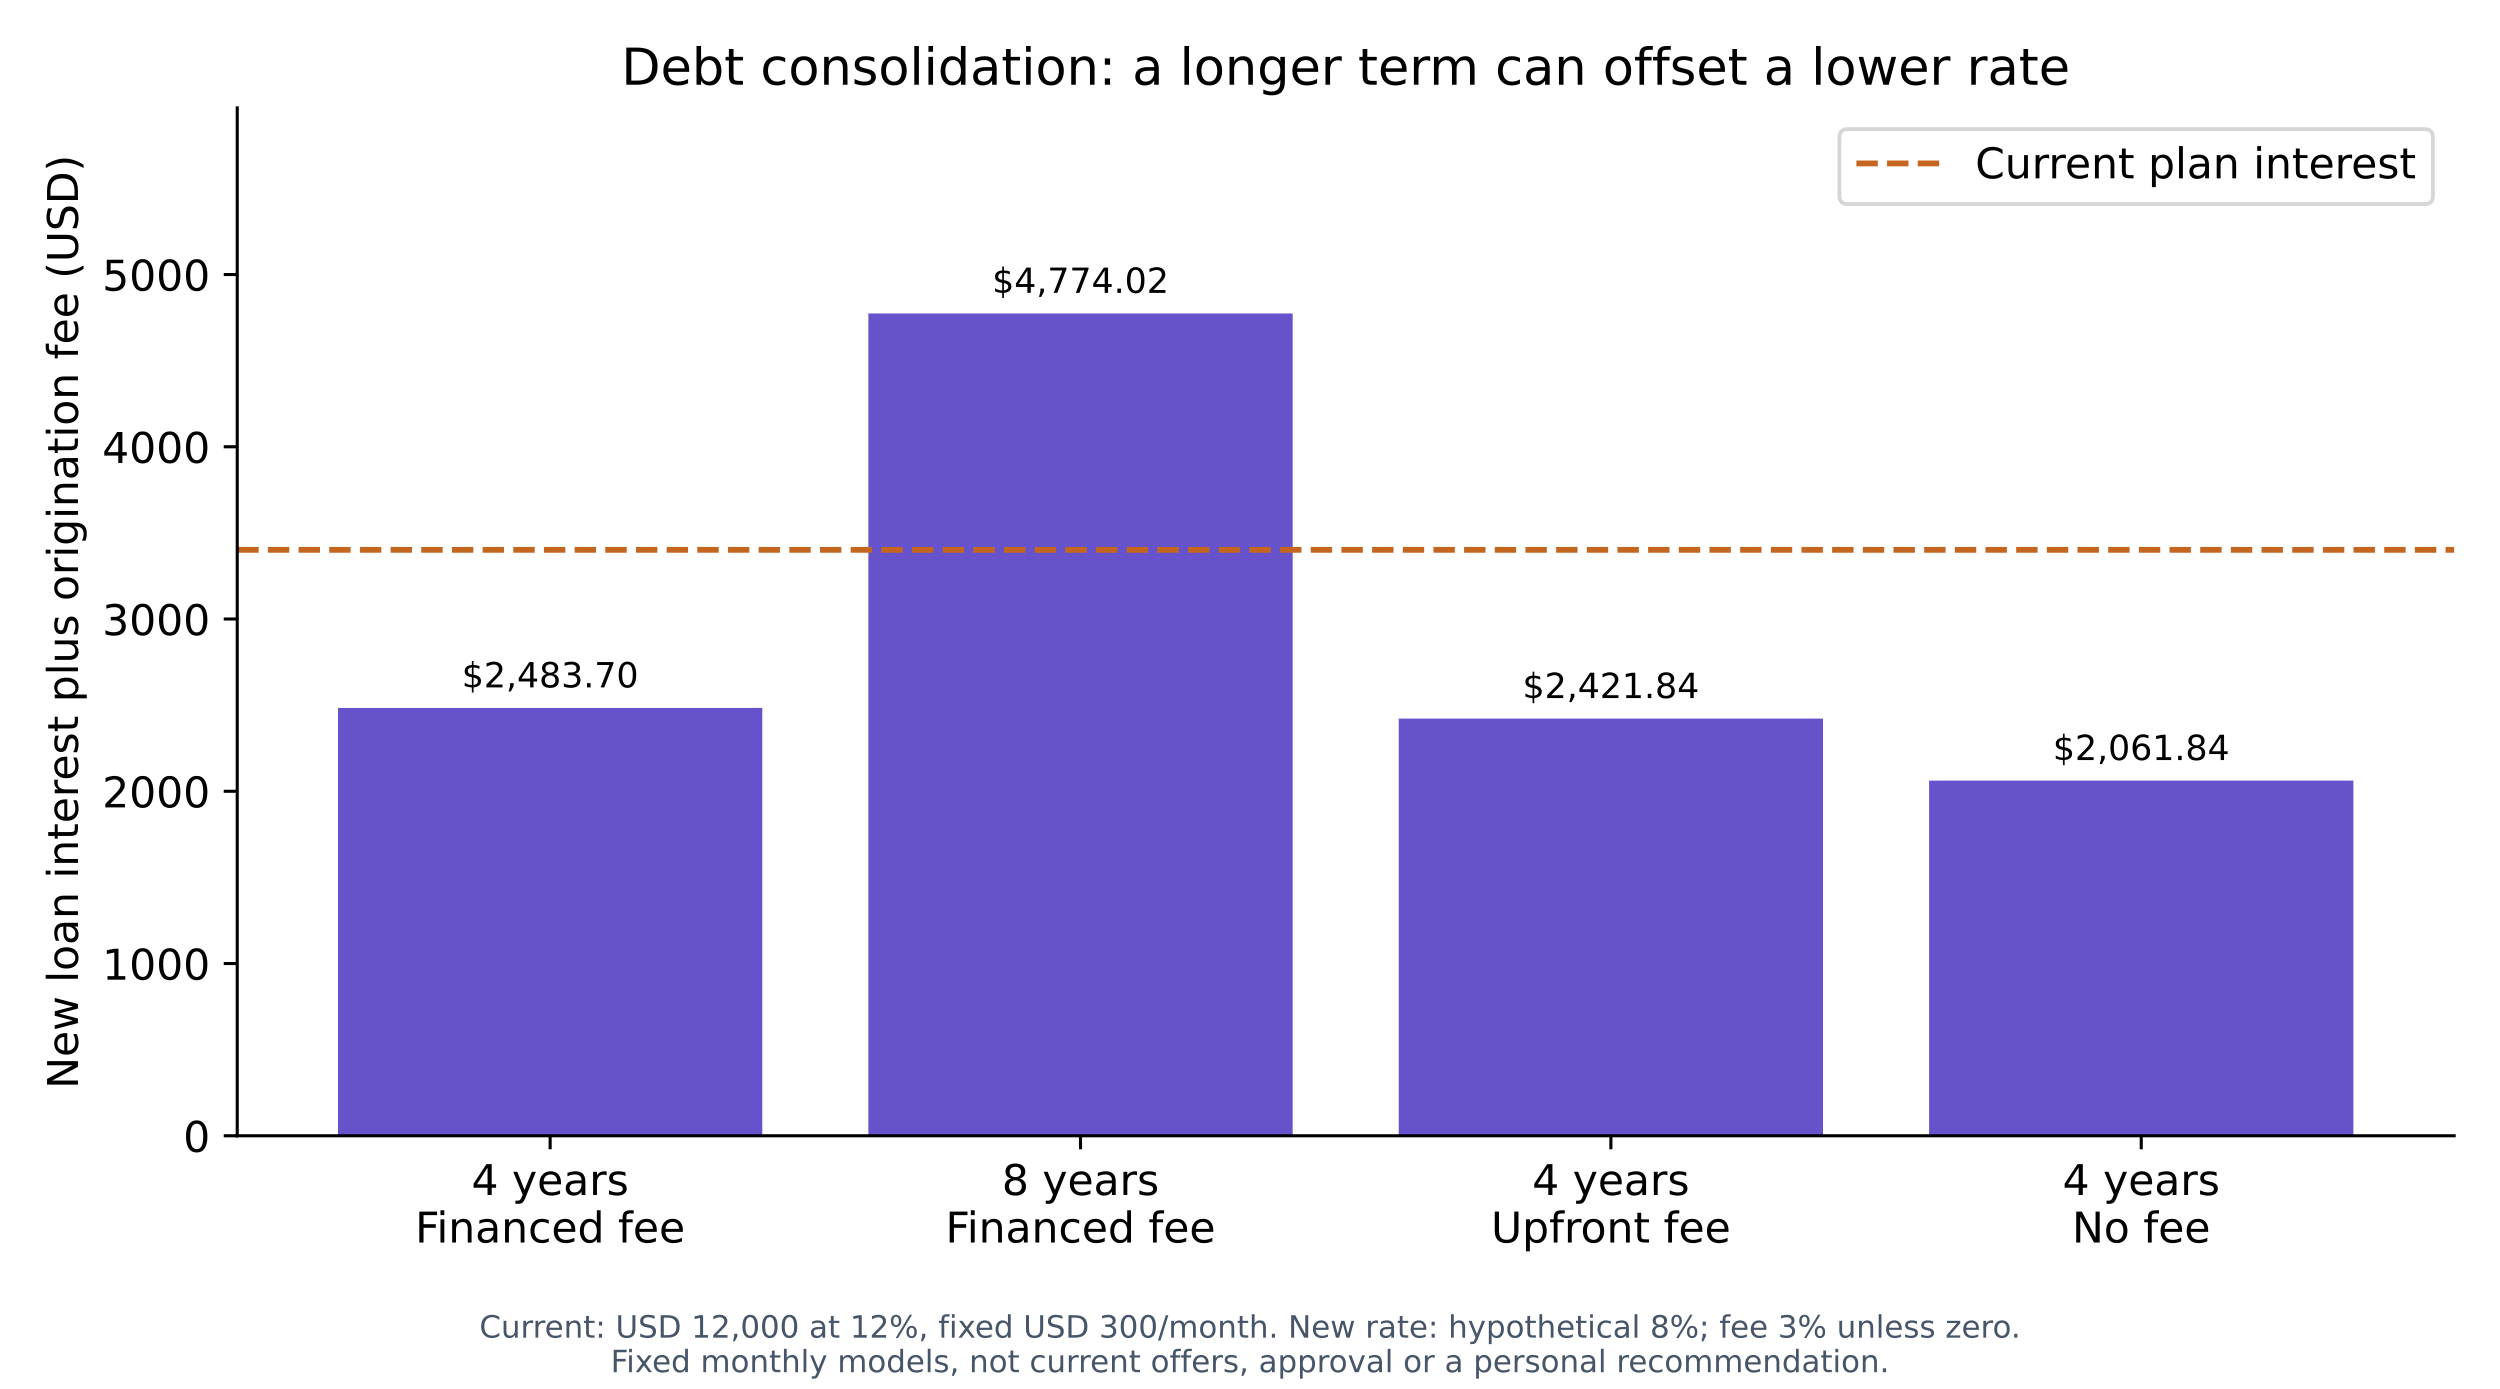
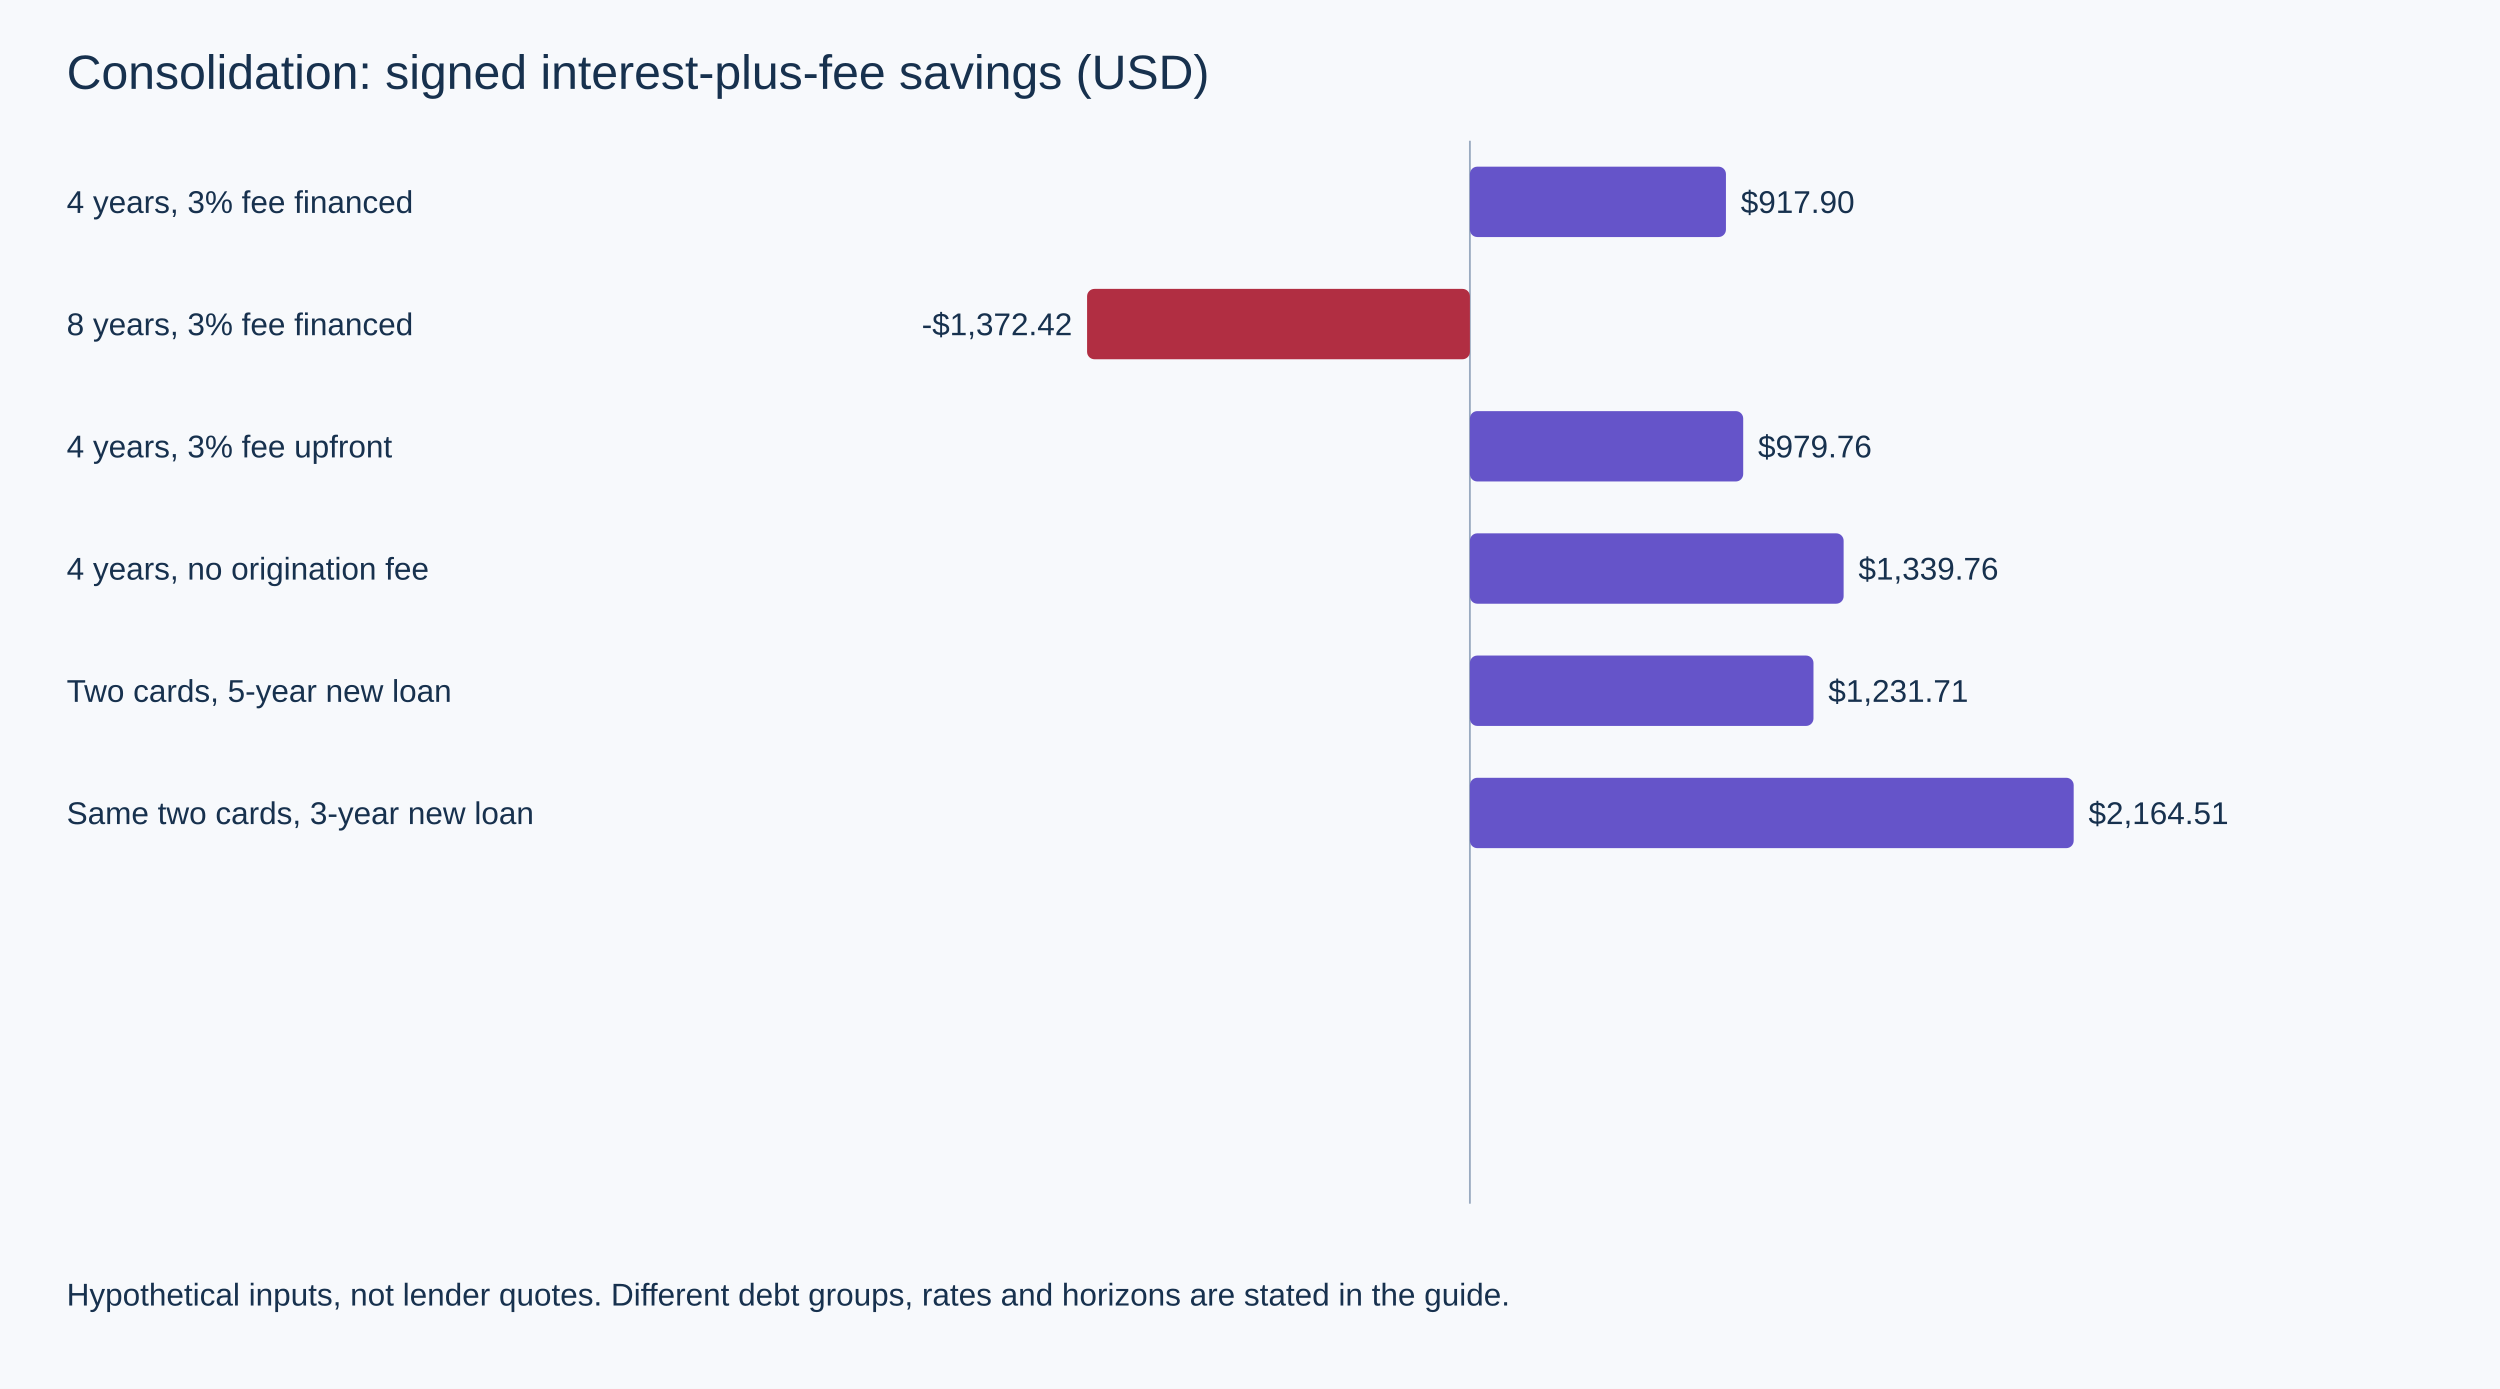
- <svg xmlns="http://www.w3.org/2000/svg" xmlns:xlink="http://www.w3.org/1999/xlink" width="648pt" height="360pt" viewBox="0 0 648 360" version="1.1">
-   <defs>
-     <style type="text/css">*{stroke-linejoin: round; stroke-linecap: butt}</style>
-   </defs>
-   <g id="figure_1">
-     <g id="patch_1">
-       <path d="M 0 360  L 648 360  L 648 0  L 0 0  z " style="fill: #ffffff" />
-     </g>
-     <g id="axes_1">
-       <g id="patch_2">
-         <path d="M 61.49 294.392  L 636.12 294.392  L 636.12 27.96  L 61.49 27.96  z " style="fill: #ffffff" />
-       </g>
-       <g id="patch_3">
-         <path d="M 87.61 294.392  L 197.587 294.392  L 197.587 183.502  L 87.61 183.502  z " clip-path="url(#p3c4f1afa51)" style="fill: #6653cc" />
-       </g>
-       <g id="patch_4">
-         <path d="M 225.081 294.392  L 335.058 294.392  L 335.058 81.246  L 225.081 81.246  z " clip-path="url(#p3c4f1afa51)" style="fill: #6653cc" />
-       </g>
-       <g id="patch_5">
-         <path d="M 362.552 294.392  L 472.529 294.392  L 472.529 186.264  L 362.552 186.264  z " clip-path="url(#p3c4f1afa51)" style="fill: #6653cc" />
-       </g>
-       <g id="patch_6">
-         <path d="M 500.023 294.392  L 610 294.392  L 610 202.337  L 500.023 202.337  z " clip-path="url(#p3c4f1afa51)" style="fill: #6653cc" />
-       </g>
-       <g id="matplotlib.axis_1">
-         <g id="xtick_1">
-           <g id="line2d_1">
-             <defs>
-               <path id="m81c487570c" d="M 0 0  L 0 3.5  " style="stroke: #000000; stroke-width: 0.8" />
-             </defs>
-             <g>
-               <use xlink:href="#m81c487570c" x="142.598" y="294.392" style="stroke: #000000; stroke-width: 0.8" />
-             </g>
-           </g>
-           <g id="text_1">
-             <text style="font-size: 11px; font-family: 'DejaVu Sans'" transform="translate(122.2145 309.7503)">4 years</text>
-             <text style="font-size: 11px; font-family: 'DejaVu Sans'" transform="translate(107.6112 322.0679)">Financed fee</text>
-           </g>
-         </g>
-         <g id="xtick_2">
-           <g id="line2d_2">
-             <g>
-               <use xlink:href="#m81c487570c" x="280.069" y="294.392" style="stroke: #000000; stroke-width: 0.8" />
-             </g>
-           </g>
-           <g id="text_2">
-             <text style="font-size: 11px; font-family: 'DejaVu Sans'" transform="translate(259.6858 309.7503)">8 years</text>
-             <text style="font-size: 11px; font-family: 'DejaVu Sans'" transform="translate(245.0825 322.0679)">Financed fee</text>
-           </g>
-         </g>
-         <g id="xtick_3">
-           <g id="line2d_3">
-             <g>
-               <use xlink:href="#m81c487570c" x="417.541" y="294.392" style="stroke: #000000; stroke-width: 0.8" />
-             </g>
-           </g>
-           <g id="text_3">
-             <text style="font-size: 11px; font-family: 'DejaVu Sans'" transform="translate(397.1571 309.7503)">4 years</text>
-             <text style="font-size: 11px; font-family: 'DejaVu Sans'" transform="translate(386.4906 322.0679)">Upfront fee</text>
-           </g>
-         </g>
-         <g id="xtick_4">
-           <g id="line2d_4">
-             <g>
-               <use xlink:href="#m81c487570c" x="555.012" y="294.392" style="stroke: #000000; stroke-width: 0.8" />
-             </g>
-           </g>
-           <g id="text_4">
-             <text style="font-size: 11px; font-family: 'DejaVu Sans'" transform="translate(534.6284 309.7503)">4 years</text>
-             <text style="font-size: 11px; font-family: 'DejaVu Sans'" transform="translate(537.0794 322.0679)">No fee</text>
-           </g>
-         </g>
-       </g>
-       <g id="matplotlib.axis_2">
-         <g id="ytick_1">
-           <g id="line2d_5">
-             <defs>
-               <path id="me936e50863" d="M 0 0  L -3.5 0  " style="stroke: #000000; stroke-width: 0.8" />
-             </defs>
-             <g>
-               <use xlink:href="#me936e50863" x="61.49" y="294.392" style="stroke: #000000; stroke-width: 0.8" />
-             </g>
-           </g>
-           <g id="text_5">
-             <text style="font-size: 11px; font-family: 'DejaVu Sans'; text-anchor: end" x="54.49" y="298.571" transform="rotate(-0 54.49 298.5711)">0</text>
-           </g>
-         </g>
-         <g id="ytick_2">
-           <g id="line2d_6">
-             <g>
-               <use xlink:href="#me936e50863" x="61.49" y="249.745" style="stroke: #000000; stroke-width: 0.8" />
-             </g>
-           </g>
-           <g id="text_6">
-             <text style="font-size: 11px; font-family: 'DejaVu Sans'; text-anchor: end" x="54.49" y="253.924" transform="rotate(-0 54.49 253.9241)">1000</text>
-           </g>
-         </g>
-         <g id="ytick_3">
-           <g id="line2d_7">
-             <g>
-               <use xlink:href="#me936e50863" x="61.49" y="205.098" style="stroke: #000000; stroke-width: 0.8" />
-             </g>
-           </g>
-           <g id="text_7">
-             <text style="font-size: 11px; font-family: 'DejaVu Sans'; text-anchor: end" x="54.49" y="209.277" transform="rotate(-0 54.49 209.2771)">2000</text>
-           </g>
-         </g>
-         <g id="ytick_4">
-           <g id="line2d_8">
-             <g>
-               <use xlink:href="#me936e50863" x="61.49" y="160.451" style="stroke: #000000; stroke-width: 0.8" />
-             </g>
-           </g>
-           <g id="text_8">
-             <text style="font-size: 11px; font-family: 'DejaVu Sans'; text-anchor: end" x="54.49" y="164.63" transform="rotate(-0 54.49 164.6301)">3000</text>
-           </g>
-         </g>
-         <g id="ytick_5">
-           <g id="line2d_9">
-             <g>
-               <use xlink:href="#me936e50863" x="61.49" y="115.804" style="stroke: #000000; stroke-width: 0.8" />
-             </g>
-           </g>
-           <g id="text_9">
-             <text style="font-size: 11px; font-family: 'DejaVu Sans'; text-anchor: end" x="54.49" y="119.983" transform="rotate(-0 54.49 119.9831)">4000</text>
-           </g>
-         </g>
-         <g id="ytick_6">
-           <g id="line2d_10">
-             <g>
-               <use xlink:href="#me936e50863" x="61.49" y="71.157" style="stroke: #000000; stroke-width: 0.8" />
-             </g>
-           </g>
-           <g id="text_10">
-             <text style="font-size: 11px; font-family: 'DejaVu Sans'; text-anchor: end" x="54.49" y="75.336" transform="rotate(-0 54.49 75.33613)">5000</text>
-           </g>
-         </g>
-         <g id="text_11">
-           <text style="font-size: 11px; font-family: 'DejaVu Sans'; text-anchor: middle" x="20.207" y="161.176" transform="rotate(-90 20.20734 161.176)">New loan interest plus origination fee (USD)</text>
-         </g>
-       </g>
-       <g id="line2d_11">
-         <path d="M 61.49 142.521  L 636.12 142.521  " clip-path="url(#p3c4f1afa51)" style="fill: none; stroke-dasharray: 5.55,2.4; stroke-dashoffset: 0; stroke: #c46620; stroke-width: 1.5" />
-       </g>
-       <g id="patch_7">
-         <path d="M 61.49 294.392  L 61.49 27.96  " style="fill: none; stroke: #000000; stroke-width: 0.8; stroke-linejoin: miter; stroke-linecap: square" />
-       </g>
-       <g id="patch_8">
-         <path d="M 61.49 294.392  L 636.12 294.392  " style="fill: none; stroke: #000000; stroke-width: 0.8; stroke-linejoin: miter; stroke-linecap: square" />
-       </g>
-       <g id="text_12">
-         <text style="font-size: 9px; font-family: 'DejaVu Sans'; text-anchor: middle" x="142.598" y="178.174" transform="rotate(-0 142.5981 178.1737)">$2,483.70</text>
-       </g>
-       <g id="text_13">
-         <text style="font-size: 9px; font-family: 'DejaVu Sans'; text-anchor: middle" x="280.069" y="75.918" transform="rotate(-0 280.0694 75.91776)">$4,774.02</text>
-       </g>
-       <g id="text_14">
-         <text style="font-size: 9px; font-family: 'DejaVu Sans'; text-anchor: middle" x="417.541" y="180.935" transform="rotate(-0 417.5406 180.9353)">$2,421.84</text>
-       </g>
-       <g id="text_15">
-         <text style="font-size: 9px; font-family: 'DejaVu Sans'; text-anchor: middle" x="555.012" y="197.008" transform="rotate(-0 555.0119 197.0082)">$2,061.84</text>
-       </g>
-       <g id="text_16">
-         <text style="font-size: 13.2px; font-family: 'DejaVu Sans'; text-anchor: middle" x="348.805" y="21.96" transform="rotate(-0 348.805 21.96)">Debt consolidation: a longer term can offset a lower rate</text>
-       </g>
-       <g id="legend_1">
-         <g id="patch_9">
-           <path d="M 478.975 52.906  L 628.42 52.906  Q 630.62 52.906 630.62 50.706  L 630.62 35.66  Q 630.62 33.46 628.42 33.46  L 478.975 33.46  Q 476.775 33.46 476.775 35.66  L 476.775 50.706  Q 476.775 52.906 478.975 52.906  z " style="fill: #ffffff; opacity: 0.8; stroke: #cccccc; stroke-linejoin: miter" />
-         </g>
-         <g id="line2d_12">
-           <path d="M 481.175 42.368  L 492.175 42.368  L 503.175 42.368  " style="fill: none; stroke-dasharray: 5.55,2.4; stroke-dashoffset: 0; stroke: #c46620; stroke-width: 1.5" />
-         </g>
-         <g id="text_17">
-           <text style="font-size: 11px; font-family: 'DejaVu Sans'; text-anchor: start" x="511.975" y="46.218" transform="rotate(-0 511.9747 46.21828)">Current plan interest</text>
-         </g>
-       </g>
-     </g>
-     <g id="text_18">
-       <text style="font-size: 8px; font-family: 'DejaVu Sans'; fill: #475569" transform="translate(124.2575 346.7217)">Current: USD 12,000 at 12%, fixed USD 300/month. New rate: hypothetical 8%; fee 3% unless zero.</text>
-       <text style="font-size: 8px; font-family: 'DejaVu Sans'; fill: #475569" transform="translate(158.295 355.68)">Fixed monthly models, not current offers, approval or a personal recommendation.</text>
-     </g>
+ <svg xmlns="http://www.w3.org/2000/svg" width="1350" height="750" viewBox="0 0 1350 750" role="img" aria-labelledby="title desc">
+   <rect width="1350" height="750" fill="#f7f9fc" />
+   <g font-family="Arial,sans-serif" fill="#17314e">
+     <text x="36" y="48" font-size="26">Consolidation: signed interest-plus-fee savings (USD)</text>
+     <line x1="793.75" x2="793.75" y1="76" y2="650" stroke="#9aabc0" />
+     <text x="36" y="115" font-size="17">4 years, 3% fee financed</text>
+     <rect x="793.75" y="90" width="138.26" height="38" rx="4" fill="#6554c9" />
+     <text x="940.01" y="115" text-anchor="start" font-size="17">$917.90</text>
+     <text x="36" y="181" font-size="17">8 years, 3% fee financed</text>
+     <rect x="587.02" y="156" width="206.73" height="38" rx="4" fill="#b12e42" />
+     <text x="579.02" y="181" text-anchor="end" font-size="17">-$1,372.42</text>
+     <text x="36" y="247" font-size="17">4 years, 3% fee upfront</text>
+     <rect x="793.75" y="222" width="147.58" height="38" rx="4" fill="#6554c9" />
+     <text x="949.33" y="247" text-anchor="start" font-size="17">$979.76</text>
+     <text x="36" y="313" font-size="17">4 years, no origination fee</text>
+     <rect x="793.75" y="288" width="201.81" height="38" rx="4" fill="#6554c9" />
+     <text x="1003.56" y="313" text-anchor="start" font-size="17">$1,339.76</text>
+     <text x="36" y="379" font-size="17">Two cards, 5-year new loan</text>
+     <rect x="793.75" y="354" width="185.53" height="38" rx="4" fill="#6554c9" />
+     <text x="987.28" y="379" text-anchor="start" font-size="17">$1,231.71</text>
+     <text x="36" y="445" font-size="17">Same two cards, 3-year new loan</text>
+     <rect x="793.75" y="420" width="326.04" height="38" rx="4" fill="#6554c9" />
+     <text x="1127.79" y="445" text-anchor="start" font-size="17">$2,164.51</text>
+     <text x="36" y="705" font-size="17">Hypothetical inputs, not lender quotes. Different debt groups, rates and horizons are stated in the guide.</text>
  </g>
-   <defs>
-     <clipPath id="p3c4f1afa51">
-       <rect x="61.49" y="27.96" width="574.63" height="266.432" />
-     </clipPath>
-   </defs>
</svg>
